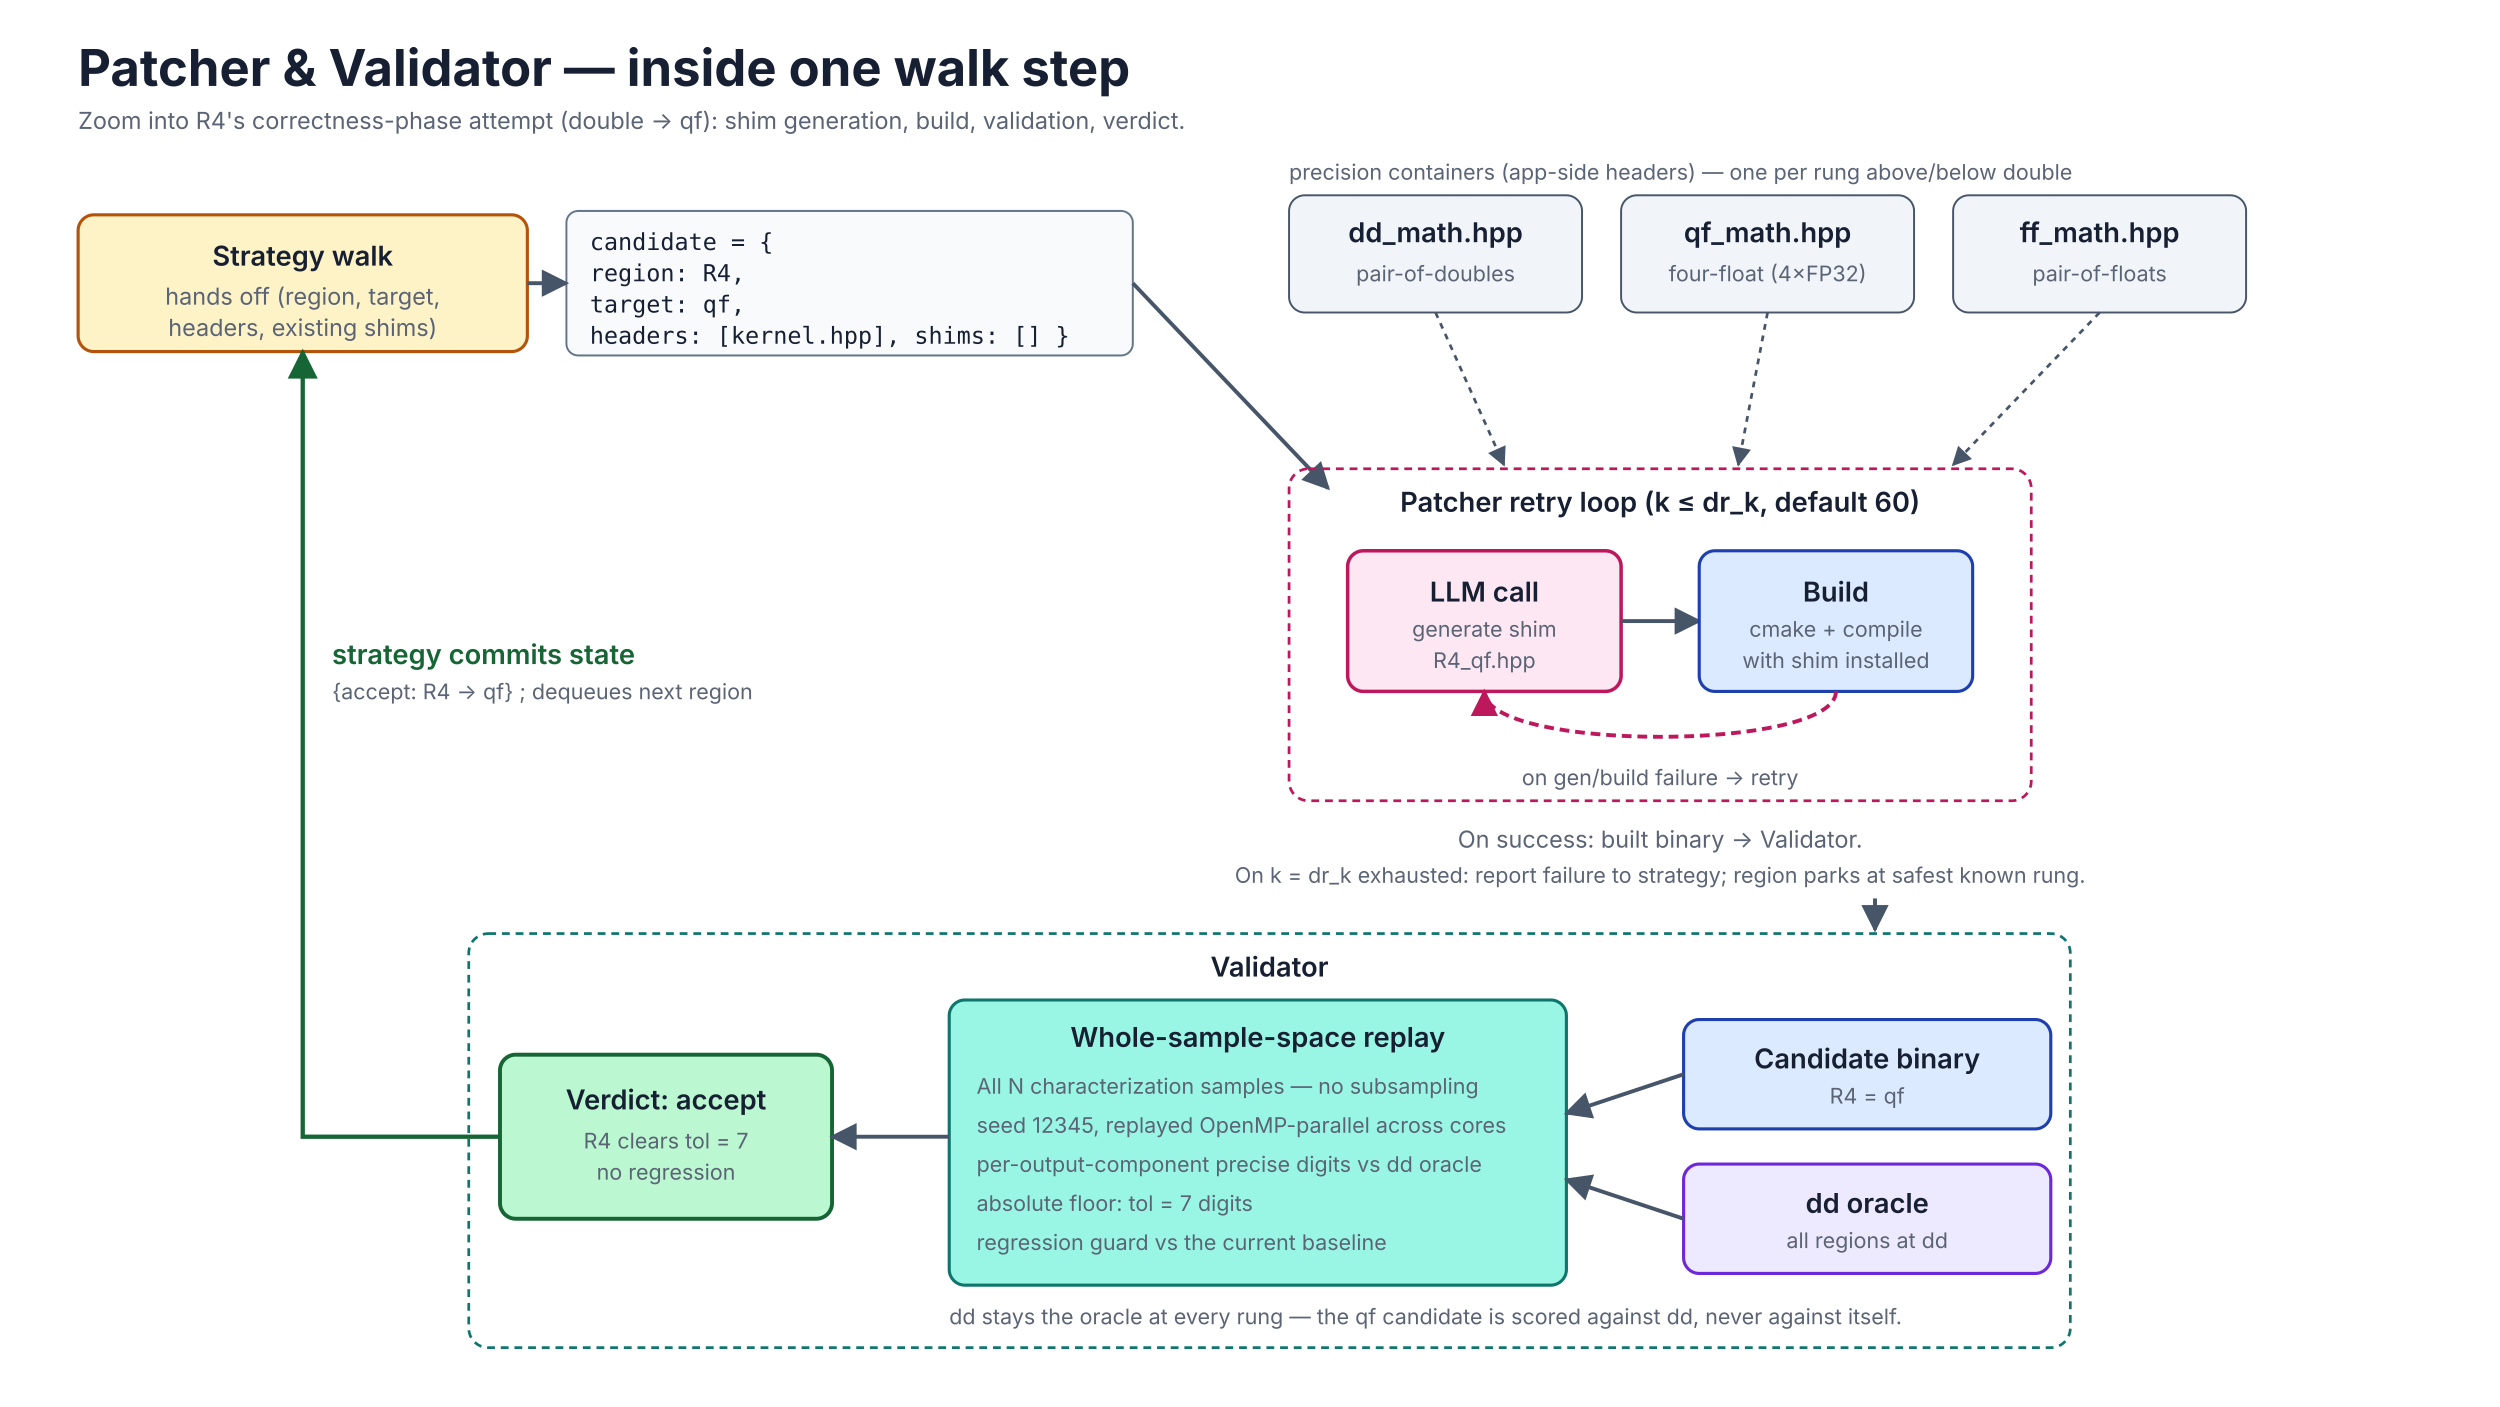
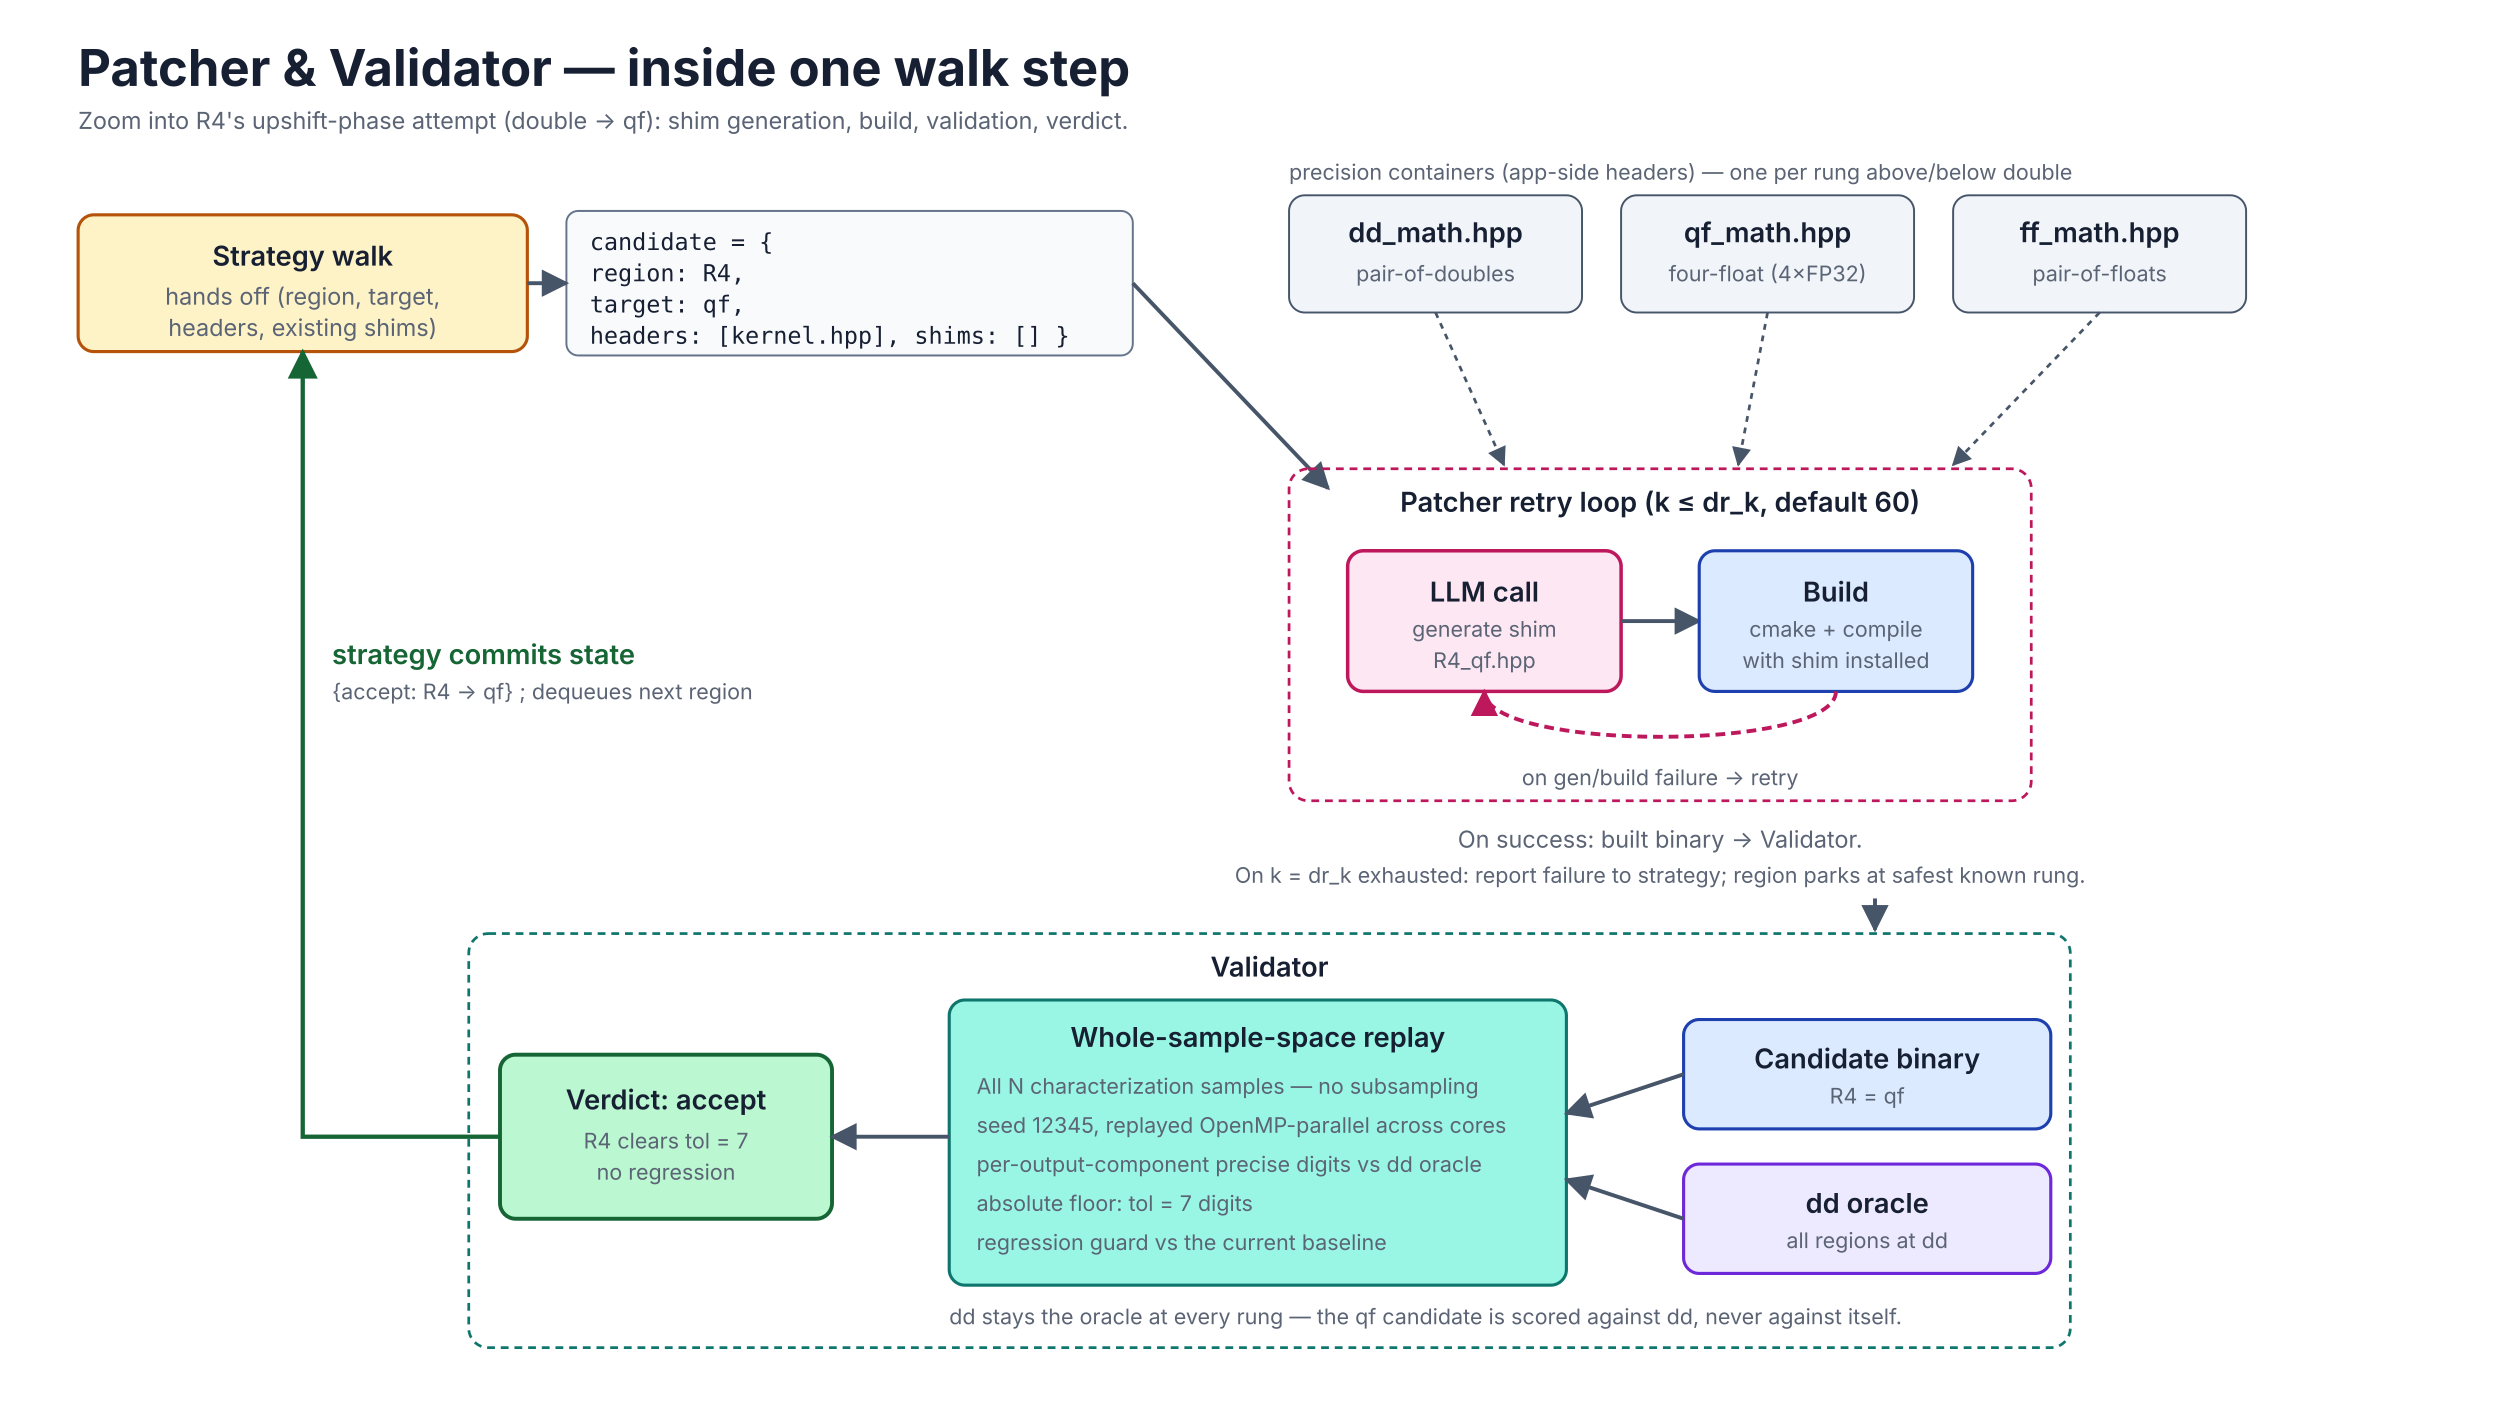
<svg xmlns="http://www.w3.org/2000/svg" viewBox="0 0 1280 720" font-family="ui-sans-serif, system-ui, -apple-system, sans-serif">
  <style>
    .title { font-size: 26px; font-weight: 700; fill: #172033; }
    .h { font-size: 16px; font-weight: 650; fill: #172033; }
    .lbl { font-size: 14px; font-weight: 600; fill: #172033; }
    .sub { font-size: 12px; fill: #5b6475; }
    .sub-sm { font-size: 11px; fill: #5b6475; }
    .code { font-family: ui-monospace, "SF Mono", Menlo, monospace; font-size: 12px; fill: #172033; }
    .box { stroke: #64748b; stroke-width: 1; fill: #f8fafc; }
    .strat-box { stroke: #b45309; stroke-width: 1.6; fill: #fef3c7; }
    .llm-box { stroke: #be185d; stroke-width: 1.8; fill: #fce7f3; }
    .build-box { stroke: #1e40af; stroke-width: 1.6; fill: #dbeafe; }
    .val-box { stroke: #0f766e; stroke-width: 1.6; fill: #99f6e4; }
    .oracle-box { stroke: #6d28d9; stroke-width: 1.6; fill: #ede9fe; }
    .integrator-box { stroke: #475569; stroke-width: 1; fill: #f1f5f9; }
    .verdict-accept-box { stroke: #166534; stroke-width: 2; fill: #bbf7d0; }
    .edge { stroke: #475569; stroke-width: 2; fill: none; marker-end: url(#arrow); }
    .edge-loop { stroke: #be185d; stroke-width: 2; fill: none; marker-end: url(#arrow-loop); stroke-dasharray: 5 3; }
    .edge-back { stroke: #166534; stroke-width: 2.2; fill: none; marker-end: url(#arrow-green); }
  </style>
  <defs>
    <marker id="arrow" viewBox="0 0 10 10" refX="9" refY="5" markerWidth="7" markerHeight="7" orient="auto-start-reverse">
      <path d="M0,0 L10,5 L0,10 z" fill="#475569" />
    </marker>
    <marker id="arrow-loop" viewBox="0 0 10 10" refX="9" refY="5" markerWidth="7" markerHeight="7" orient="auto-start-reverse">
      <path d="M0,0 L10,5 L0,10 z" fill="#be185d" />
    </marker>
    <marker id="arrow-green" viewBox="0 0 10 10" refX="9" refY="5" markerWidth="7" markerHeight="7" orient="auto-start-reverse">
      <path d="M0,0 L10,5 L0,10 z" fill="#166534" />
    </marker>
  </defs>
  <text x="40" y="44" class="title">Patcher &amp; Validator — inside one walk step</text>
-   <text x="40" y="66" class="sub">Zoom into R4's correctness-phase attempt (double → qf): shim generation, build, validation, verdict.</text>
+   <text x="40" y="66" class="sub">Zoom into R4's upshift-phase attempt (double → qf): shim generation, build, validation, verdict.</text>
  <g transform="translate(40, 110)">
    <rect x="0" y="0" width="230" height="70" rx="8" class="strat-box" />
    <text x="115" y="26" text-anchor="middle" class="lbl">Strategy walk</text>
    <text x="115" y="46" text-anchor="middle" class="sub">hands off (region, target,</text>
    <text x="115" y="62" text-anchor="middle" class="sub">headers, existing shims)</text>
  </g>
  <g transform="translate(290, 108)">
    <rect x="0" y="0" width="290" height="74" rx="6" class="box" />
    <text x="12" y="20" class="code">candidate = {</text>
    <text x="12" y="36" class="code">  region:  R4,</text>
    <text x="12" y="52" class="code">  target:  qf,</text>
    <text x="12" y="68" class="code">  headers: [kernel.hpp], shims: [] }</text>
  </g>
  <path d="M270 145 L 290 145" class="edge" />
  <path d="M580 145 L 680 250" class="edge" />
  <text x="660" y="92" class="sub-sm" fill="#5b6475">precision containers (app-side headers) — one per rung above/below double</text>
  <g transform="translate(660, 100)">
    <rect x="0" y="0" width="150" height="60" rx="8" class="integrator-box" />
    <text x="75" y="24" text-anchor="middle" class="lbl">dd_math.hpp</text>
    <text x="75" y="44" text-anchor="middle" class="sub-sm">pair-of-doubles</text>
  </g>
  <g transform="translate(830, 100)">
    <rect x="0" y="0" width="150" height="60" rx="8" class="integrator-box" />
    <text x="75" y="24" text-anchor="middle" class="lbl">qf_math.hpp</text>
    <text x="75" y="44" text-anchor="middle" class="sub-sm">four-float (4×FP32)</text>
  </g>
  <g transform="translate(1000, 100)">
    <rect x="0" y="0" width="150" height="60" rx="8" class="integrator-box" />
    <text x="75" y="24" text-anchor="middle" class="lbl">ff_math.hpp</text>
    <text x="75" y="44" text-anchor="middle" class="sub-sm">pair-of-floats</text>
  </g>
  <path d="M735 160 L 770 238" stroke="#475569" stroke-width="1.4" stroke-dasharray="3 3" fill="none" marker-end="url(#arrow)" />
  <path d="M905 160 L 890 238" stroke="#475569" stroke-width="1.4" stroke-dasharray="3 3" fill="none" marker-end="url(#arrow)" />
  <path d="M1075 160 L 1000 238" stroke="#475569" stroke-width="1.4" stroke-dasharray="3 3" fill="none" marker-end="url(#arrow)" />
  <g transform="translate(660, 240)">
    <rect x="0" y="0" width="380" height="170" rx="10" fill="none" stroke="#be185d" stroke-width="1.4" stroke-dasharray="4 3" />
    <text x="190" y="22" text-anchor="middle" class="lbl" fill="#be185d">Patcher retry loop  (k ≤ dr_k, default 60)</text>
    <rect x="30" y="42" width="140" height="72" rx="8" class="llm-box" />
    <text x="100" y="68" text-anchor="middle" class="lbl">LLM call</text>
    <text x="100" y="86" text-anchor="middle" class="sub-sm">generate shim</text>
    <text x="100" y="102" text-anchor="middle" class="sub-sm">R4_qf.hpp</text>
    <path d="M170 78 L 210 78" class="edge" />
    <rect x="210" y="42" width="140" height="72" rx="8" class="build-box" />
    <text x="280" y="68" text-anchor="middle" class="lbl">Build</text>
    <text x="280" y="86" text-anchor="middle" class="sub-sm">cmake + compile</text>
    <text x="280" y="102" text-anchor="middle" class="sub-sm">with shim installed</text>
    <path d="M280 114 C 280 145, 100 145, 100 114" class="edge-loop" />
    <text x="190" y="162" text-anchor="middle" class="sub-sm" fill="#be185d">on gen/build failure → retry</text>
  </g>
  <text x="850" y="434" text-anchor="middle" class="sub">On success: built binary → Validator.</text>
  <text x="850" y="452" text-anchor="middle" class="sub-sm">On k = dr_k exhausted: report failure to strategy; region parks at safest known rung.</text>
  <path d="M960 460 L 960 476" class="edge" />
  <g transform="translate(240, 478)">
    <rect x="0" y="0" width="820" height="212" rx="10" fill="none" stroke="#0f766e" stroke-width="1.4" stroke-dasharray="4 3" />
    <text x="410" y="22" text-anchor="middle" class="lbl" fill="#0f766e">Validator</text>
    <rect x="16" y="62" width="170" height="84" rx="8" class="verdict-accept-box" />
    <text x="101" y="90" text-anchor="middle" class="lbl">Verdict: accept</text>
    <text x="101" y="110" text-anchor="middle" class="sub-sm">R4 clears tol = 7</text>
    <text x="101" y="126" text-anchor="middle" class="sub-sm">no regression</text>
    <rect x="246" y="34" width="316" height="146" rx="8" class="val-box" />
    <text x="404" y="58" text-anchor="middle" class="lbl">Whole-sample-space replay</text>
    <text x="260" y="82" class="sub-sm">All N characterization samples — no subsampling</text>
    <text x="260" y="102" class="sub-sm">seed 12345, replayed OpenMP-parallel across cores</text>
    <text x="260" y="122" class="sub-sm">per-output-component precise digits vs dd oracle</text>
    <text x="260" y="142" class="sub-sm">absolute floor: tol = 7 digits</text>
    <text x="260" y="162" class="sub-sm">regression guard vs the current baseline</text>
    <rect x="622" y="44" width="188" height="56" rx="8" class="build-box" />
    <text x="716" y="69" text-anchor="middle" class="lbl">Candidate binary</text>
    <text x="716" y="87" text-anchor="middle" class="sub-sm">R4 = qf</text>
    <rect x="622" y="118" width="188" height="56" rx="8" class="oracle-box" />
    <text x="716" y="143" text-anchor="middle" class="lbl">dd oracle</text>
    <text x="716" y="161" text-anchor="middle" class="sub-sm">all regions at dd</text>
    <path d="M622 72 L 562 92" class="edge" />
    <path d="M622 146 L 562 126" class="edge" />
    <path d="M246 104 L 186 104" class="edge" />
    <text x="246" y="200" class="sub-sm">dd stays the oracle at every rung — the qf candidate is scored against dd, never against itself.</text>
  </g>
  <path d="M256 582 L 155 582 L 155 180" class="edge-back" />
  <text x="170" y="340" class="lbl" style="fill:#166534">strategy commits state</text>
  <text x="170" y="358" class="sub-sm">{accept: R4 → qf} ; dequeues next region</text>
</svg>
